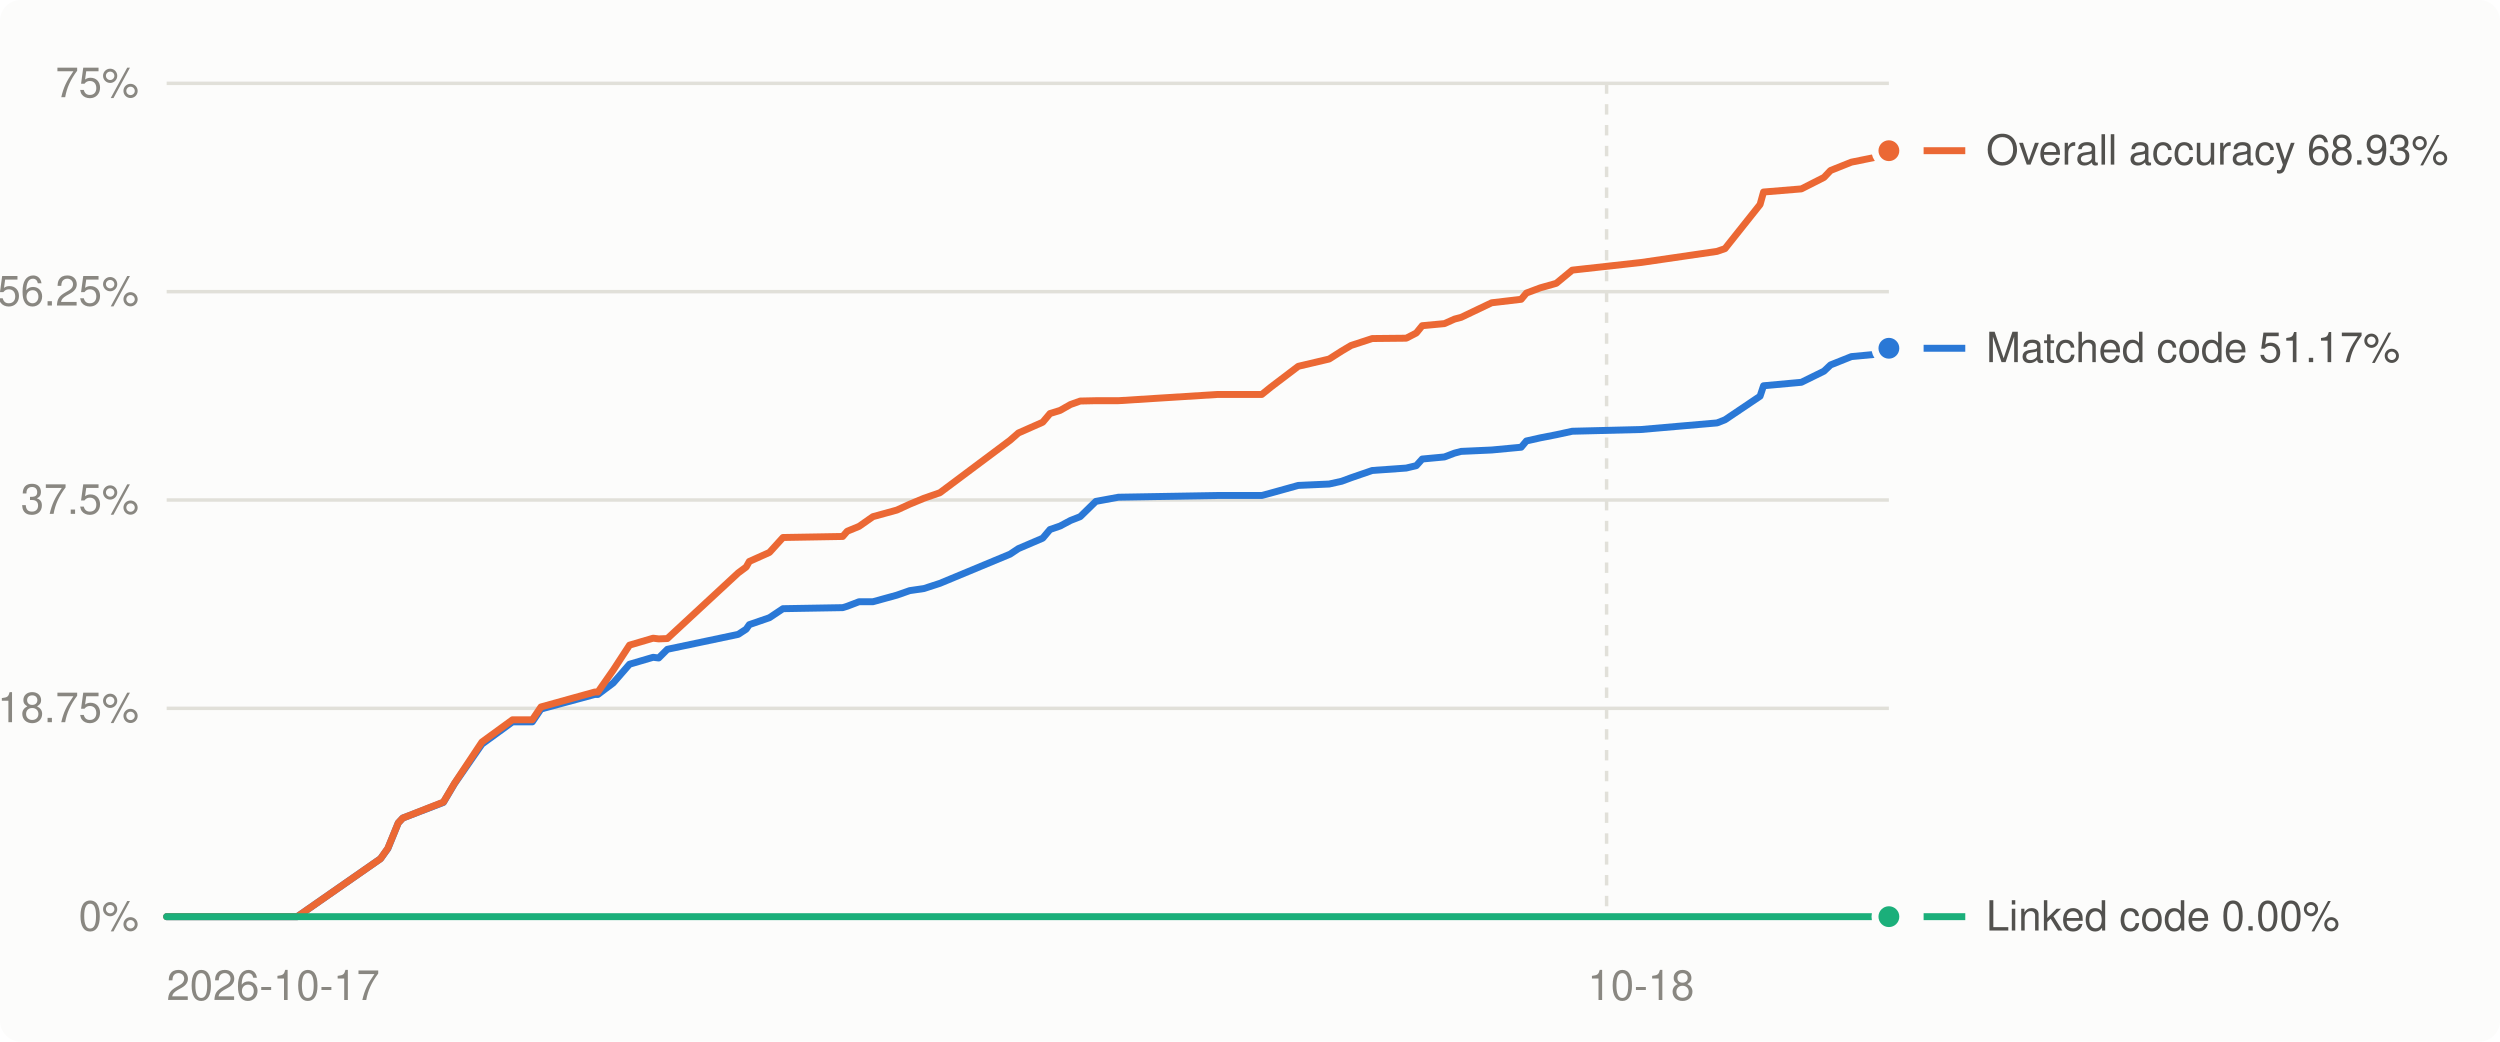
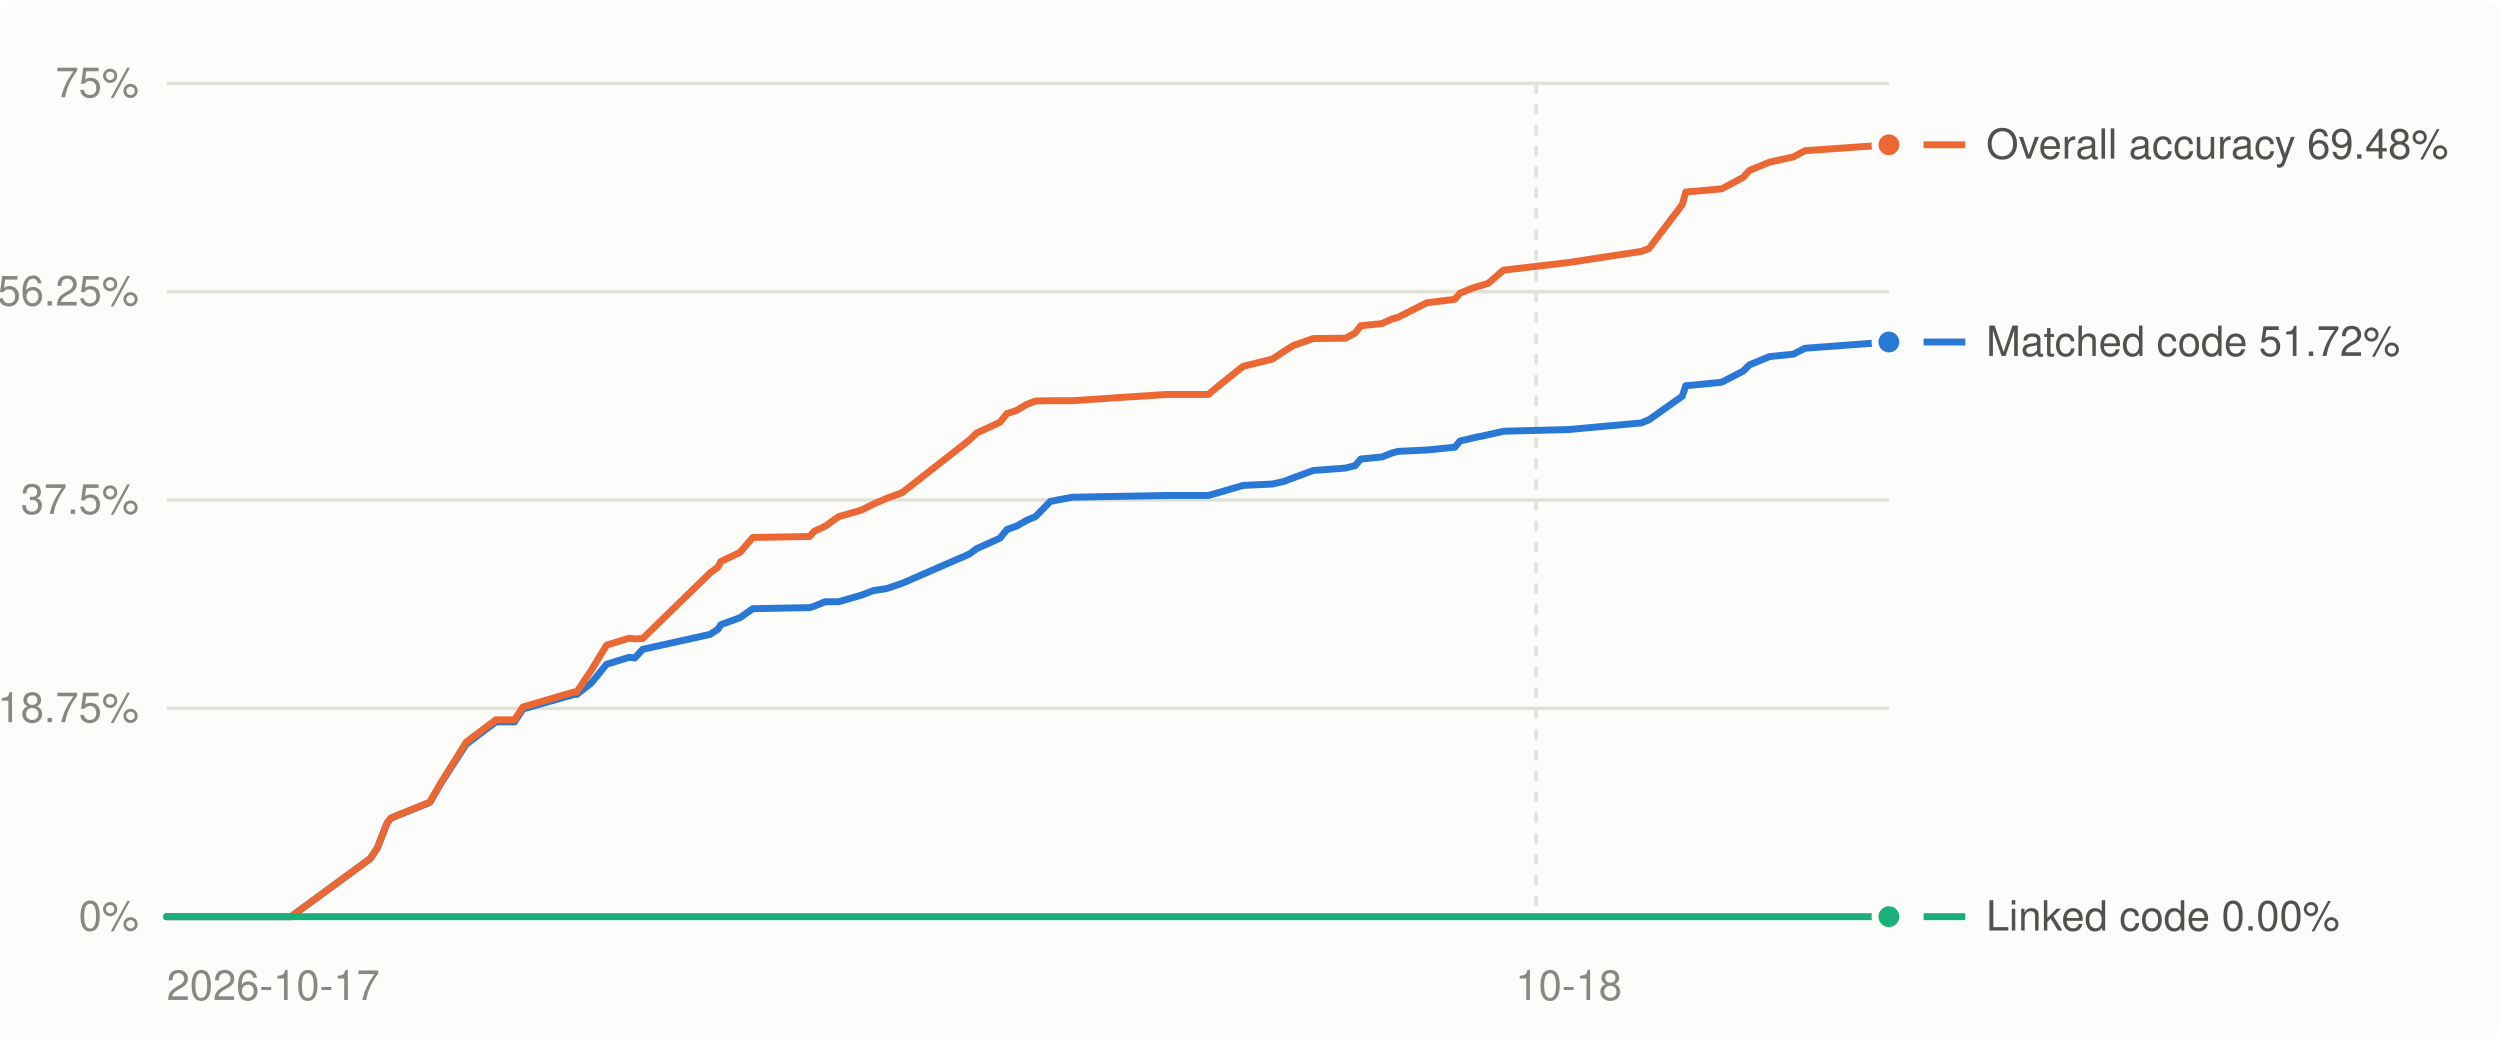
<svg xmlns="http://www.w3.org/2000/svg" viewBox="0 0 720 300" width="720" height="300" role="img" aria-label="Decompilation progress over time">
  <style>
.bg{fill:#fcfcfb}.grid{stroke:#e1e0d9}.muted{fill:#898781}.lbl{fill:#52514e}.ln0{stroke:#2a78d6}.dot0{fill:#2a78d6;stroke:#fcfcfb}.ln1{stroke:#eb6834}.dot1{fill:#eb6834;stroke:#fcfcfb}.ln2{stroke:#1baf7a}.dot2{fill:#1baf7a;stroke:#fcfcfb}
@media (prefers-color-scheme: dark){.bg{fill:#1a1a19}.grid{stroke:#2c2c2a}.muted{fill:#898781}.lbl{fill:#c3c2b7}.ln0{stroke:#3987e5}.dot0{fill:#3987e5;stroke:#1a1a19}.ln1{stroke:#d95926}.dot1{fill:#d95926;stroke:#1a1a19}.ln2{stroke:#199e70}.dot2{fill:#199e70;stroke:#1a1a19}}
text{font:12px -apple-system,BlinkMacSystemFont,'Segoe UI',Helvetica,Arial,sans-serif}
</style>
  <rect class="bg" width="720" height="300" rx="6" />
  <line x1="48" x2="544" y1="264.0" y2="264.0" class="grid" stroke-width="1" />
  <text x="40" y="268.0" class="muted" text-anchor="end">0%</text>
  <line x1="48" x2="544" y1="204.0" y2="204.0" class="grid" stroke-width="1" />
  <text x="40" y="208.0" class="muted" text-anchor="end">18.75%</text>
  <line x1="48" x2="544" y1="144.0" y2="144.0" class="grid" stroke-width="1" />
  <text x="40" y="148.0" class="muted" text-anchor="end">37.5%</text>
  <line x1="48" x2="544" y1="84.0" y2="84.0" class="grid" stroke-width="1" />
  <text x="40" y="88.0" class="muted" text-anchor="end">56.25%</text>
  <line x1="48" x2="544" y1="24.0" y2="24.0" class="grid" stroke-width="1" />
  <text x="40" y="28.0" class="muted" text-anchor="end">75%</text>
-   <line x1="462.7" x2="462.7" y1="24" y2="264" class="grid" stroke-width="1" stroke-dasharray="3 3" />
+   <line x1="442.4" x2="442.4" y1="24" y2="264" class="grid" stroke-width="1" stroke-dasharray="3 3" />
  <text class="muted" x="48.0" y="288" text-anchor="start">2026-10-17</text>
-   <text class="muted" x="472.6" y="288" text-anchor="middle">10-18</text>
-   <polyline points="48.0,264.0 85.6,264.0 109.6,247.3 111.7,244.4 114.7,237.0 116.0,235.6 127.7,231.1 130.9,225.7 138.8,214.3 147.6,207.9 153.3,207.9 155.8,204.2 171.3,200.0 172.2,200.0 176.6,196.7 181.3,191.3 188.1,189.3 189.7,189.5 192.2,187.0 212.6,182.7 214.9,181.2 215.8,179.9 221.6,177.9 225.5,175.3 242.7,175.0 244.0,174.6 247.4,173.3 251.4,173.3 258.3,171.4 262.0,170.1 266.1,169.5 270.7,168.0 290.9,159.6 293.3,158.0 300.3,155.0 302.4,152.5 305.3,151.5 308.3,149.9 311.1,148.8 315.6,144.4 322.1,143.2 350.7,142.7 363.4,142.7 366.0,142.0 373.9,139.8 382.8,139.4 386.4,138.6 389.1,137.6 395.2,135.5 405.0,134.8 407.9,134.1 409.6,132.2 416.0,131.6 418.9,130.5 420.8,130.0 429.6,129.6 438.1,128.8 439.6,127.0 443.6,126.1 448.2,125.2 452.8,124.2 472.6,123.7 494.5,121.8 496.8,120.9 506.9,114.1 507.9,111.1 518.8,110.1 525.3,106.9 527.2,105.1 533.2,102.7 540.6,102.0 544.0,100.3" fill="none" class="ln0" stroke-width="2" stroke-linejoin="round" stroke-linecap="round" />
-   <polyline points="48.0,264.0 85.6,264.0 109.6,247.3 111.7,244.3 114.7,237.0 116.0,235.6 127.7,231.0 130.9,225.6 138.8,213.7 147.6,207.3 153.3,207.3 155.8,203.6 171.3,199.3 172.2,199.3 176.6,193.0 181.3,185.8 188.1,183.8 189.7,184.0 192.2,183.9 212.6,165.0 214.9,163.3 215.8,161.7 221.6,159.1 225.5,154.8 242.7,154.5 244.0,153.0 247.4,151.6 251.4,148.8 258.3,146.9 262.0,145.2 266.1,143.5 270.7,141.9 290.9,126.8 293.3,124.7 300.3,121.6 302.4,119.1 305.3,118.2 308.3,116.5 311.1,115.5 315.6,115.4 322.1,115.4 350.7,113.6 363.4,113.6 366.0,111.5 373.9,105.5 382.8,103.4 386.4,101.1 389.1,99.5 395.2,97.5 405.0,97.4 407.9,95.9 409.6,93.8 416.0,93.2 418.9,91.9 420.8,91.4 429.6,87.2 438.1,86.2 439.6,84.4 443.6,82.9 448.2,81.6 452.8,77.8 472.6,75.6 494.5,72.4 496.8,71.6 506.9,58.9 507.9,55.3 518.8,54.4 525.3,51.1 527.2,49.1 533.2,46.7 540.6,45.2 544.0,43.4" fill="none" class="ln1" stroke-width="2" stroke-linejoin="round" stroke-linecap="round" />
-   <polyline points="48.0,264.0 85.6,264.0 109.6,264.0 111.7,264.0 114.7,264.0 116.0,264.0 127.7,264.0 130.9,264.0 138.8,264.0 147.6,264.0 153.3,264.0 155.8,264.0 171.3,264.0 172.2,264.0 176.6,264.0 181.3,264.0 188.1,264.0 189.7,264.0 192.2,264.0 212.6,264.0 214.9,264.0 215.8,264.0 221.6,264.0 225.5,264.0 242.7,264.0 244.0,264.0 247.4,264.0 251.4,264.0 258.3,264.0 262.0,264.0 266.1,264.0 270.7,264.0 290.9,264.0 293.3,264.0 300.3,264.0 302.4,264.0 305.3,264.0 308.3,264.0 311.1,264.0 315.6,264.0 322.1,264.0 350.7,264.0 363.4,264.0 366.0,264.0 373.9,264.0 382.8,264.0 386.4,264.0 389.1,264.0 395.2,264.0 405.0,264.0 407.9,264.0 409.6,264.0 416.0,264.0 418.9,264.0 420.8,264.0 429.6,264.0 438.1,264.0 439.6,264.0 443.6,264.0 448.2,264.0 452.8,264.0 472.6,264.0 494.5,264.0 496.8,264.0 506.9,264.0 507.9,264.0 518.8,264.0 525.3,264.0 527.2,264.0 533.2,264.0 540.6,264.0 544.0,264.0" fill="none" class="ln2" stroke-width="2" stroke-linejoin="round" stroke-linecap="round" />
-   <circle cx="544.0" cy="100.3" r="4" class="dot0" stroke-width="2" />
-   <circle cx="544.0" cy="43.4" r="4" class="dot1" stroke-width="2" />
+   <text class="muted" x="451.8" y="288" text-anchor="middle">10-18</text>
+   <polyline points="48.0,264.0 83.8,264.0 106.6,247.3 108.6,244.4 111.5,237.0 112.6,235.6 123.8,231.1 126.9,225.7 134.3,214.3 142.8,207.9 148.2,207.9 150.6,204.2 165.3,200.0 166.1,200.0 170.3,196.7 174.7,191.3 181.2,189.3 182.8,189.5 185.1,187.0 204.5,182.7 206.8,181.2 207.6,179.9 213.1,177.9 216.8,175.3 233.2,175.0 234.5,174.6 237.6,173.3 241.5,173.3 248.1,171.4 251.5,170.1 255.4,169.5 259.8,168.0 279.1,159.6 281.3,158.0 288.0,155.0 290.0,152.5 292.8,151.5 295.6,149.9 298.2,148.8 302.5,144.4 308.8,143.2 335.9,142.7 348.0,142.7 350.5,142.0 358.0,139.8 366.5,139.4 369.9,138.6 372.5,137.6 378.2,135.5 387.5,134.8 390.3,134.1 391.9,132.2 398.0,131.6 400.8,130.5 402.6,130.0 410.9,129.6 419.0,128.8 420.5,127.0 424.3,126.1 428.6,125.2 433.0,124.2 451.8,123.7 472.7,121.8 474.9,120.9 484.5,114.1 485.5,111.1 495.8,110.1 502.0,106.9 503.8,105.1 509.6,102.7 516.5,102.0 519.8,100.3 544.0,98.5" fill="none" class="ln0" stroke-width="2" stroke-linejoin="round" stroke-linecap="round" />
+   <polyline points="48.0,264.0 83.8,264.0 106.6,247.3 108.6,244.3 111.5,237.0 112.6,235.6 123.8,231.0 126.9,225.6 134.3,213.7 142.8,207.3 148.2,207.3 150.6,203.6 165.3,199.3 166.1,199.3 170.3,193.0 174.7,185.8 181.2,183.8 182.8,184.0 185.1,183.9 204.5,165.0 206.8,163.3 207.6,161.7 213.1,159.1 216.8,154.8 233.2,154.5 234.5,153.0 237.6,151.6 241.5,148.8 248.1,146.9 251.5,145.2 255.4,143.5 259.8,141.9 279.1,126.8 281.3,124.7 288.0,121.6 290.0,119.1 292.8,118.2 295.6,116.5 298.2,115.5 302.5,115.4 308.8,115.4 335.9,113.6 348.0,113.6 350.5,111.5 358.0,105.5 366.5,103.4 369.9,101.1 372.5,99.5 378.2,97.5 387.5,97.4 390.3,95.9 391.9,93.8 398.0,93.2 400.8,91.9 402.6,91.4 410.9,87.2 419.0,86.2 420.5,84.4 424.3,82.9 428.6,81.6 433.0,77.8 451.8,75.6 472.7,72.4 474.9,71.6 484.5,58.9 485.5,55.3 495.8,54.4 502.0,51.1 503.8,49.1 509.6,46.7 516.5,45.2 519.8,43.4 544.0,41.7" fill="none" class="ln1" stroke-width="2" stroke-linejoin="round" stroke-linecap="round" />
+   <polyline points="48.0,264.0 83.8,264.0 106.6,264.0 108.6,264.0 111.5,264.0 112.6,264.0 123.8,264.0 126.9,264.0 134.3,264.0 142.8,264.0 148.2,264.0 150.6,264.0 165.3,264.0 166.1,264.0 170.3,264.0 174.7,264.0 181.2,264.0 182.8,264.0 185.1,264.0 204.5,264.0 206.8,264.0 207.6,264.0 213.1,264.0 216.8,264.0 233.2,264.0 234.5,264.0 237.6,264.0 241.5,264.0 248.1,264.0 251.5,264.0 255.4,264.0 259.8,264.0 279.1,264.0 281.3,264.0 288.0,264.0 290.0,264.0 292.8,264.0 295.6,264.0 298.2,264.0 302.5,264.0 308.8,264.0 335.9,264.0 348.0,264.0 350.5,264.0 358.0,264.0 366.5,264.0 369.9,264.0 372.5,264.0 378.2,264.0 387.5,264.0 390.3,264.0 391.9,264.0 398.0,264.0 400.8,264.0 402.6,264.0 410.9,264.0 419.0,264.0 420.5,264.0 424.3,264.0 428.6,264.0 433.0,264.0 451.8,264.0 472.7,264.0 474.9,264.0 484.5,264.0 485.5,264.0 495.8,264.0 502.0,264.0 503.8,264.0 509.6,264.0 516.5,264.0 519.8,264.0 544.0,264.0" fill="none" class="ln2" stroke-width="2" stroke-linejoin="round" stroke-linecap="round" />
+   <circle cx="544.0" cy="98.5" r="4" class="dot0" stroke-width="2" />
+   <circle cx="544.0" cy="41.7" r="4" class="dot1" stroke-width="2" />
  <circle cx="544.0" cy="264.0" r="4" class="dot2" stroke-width="2" />
  <line x1="554" x2="566" y1="264.0" y2="264.0" class="ln2" stroke-width="2" />
  <text class="lbl" x="572" y="268.0">Linked code 0.00%</text>
-   <line x1="554" x2="566" y1="100.3" y2="100.3" class="ln0" stroke-width="2" />
-   <text class="lbl" x="572" y="104.3">Matched code 51.17%</text>
-   <line x1="554" x2="566" y1="43.4" y2="43.4" class="ln1" stroke-width="2" />
-   <text class="lbl" x="572" y="47.4">Overall accuracy 68.93%</text>
+   <line x1="554" x2="566" y1="98.5" y2="98.5" class="ln0" stroke-width="2" />
+   <text class="lbl" x="572" y="102.5">Matched code 51.72%</text>
+   <line x1="554" x2="566" y1="41.7" y2="41.7" class="ln1" stroke-width="2" />
+   <text class="lbl" x="572" y="45.7">Overall accuracy 69.48%</text>
</svg>
